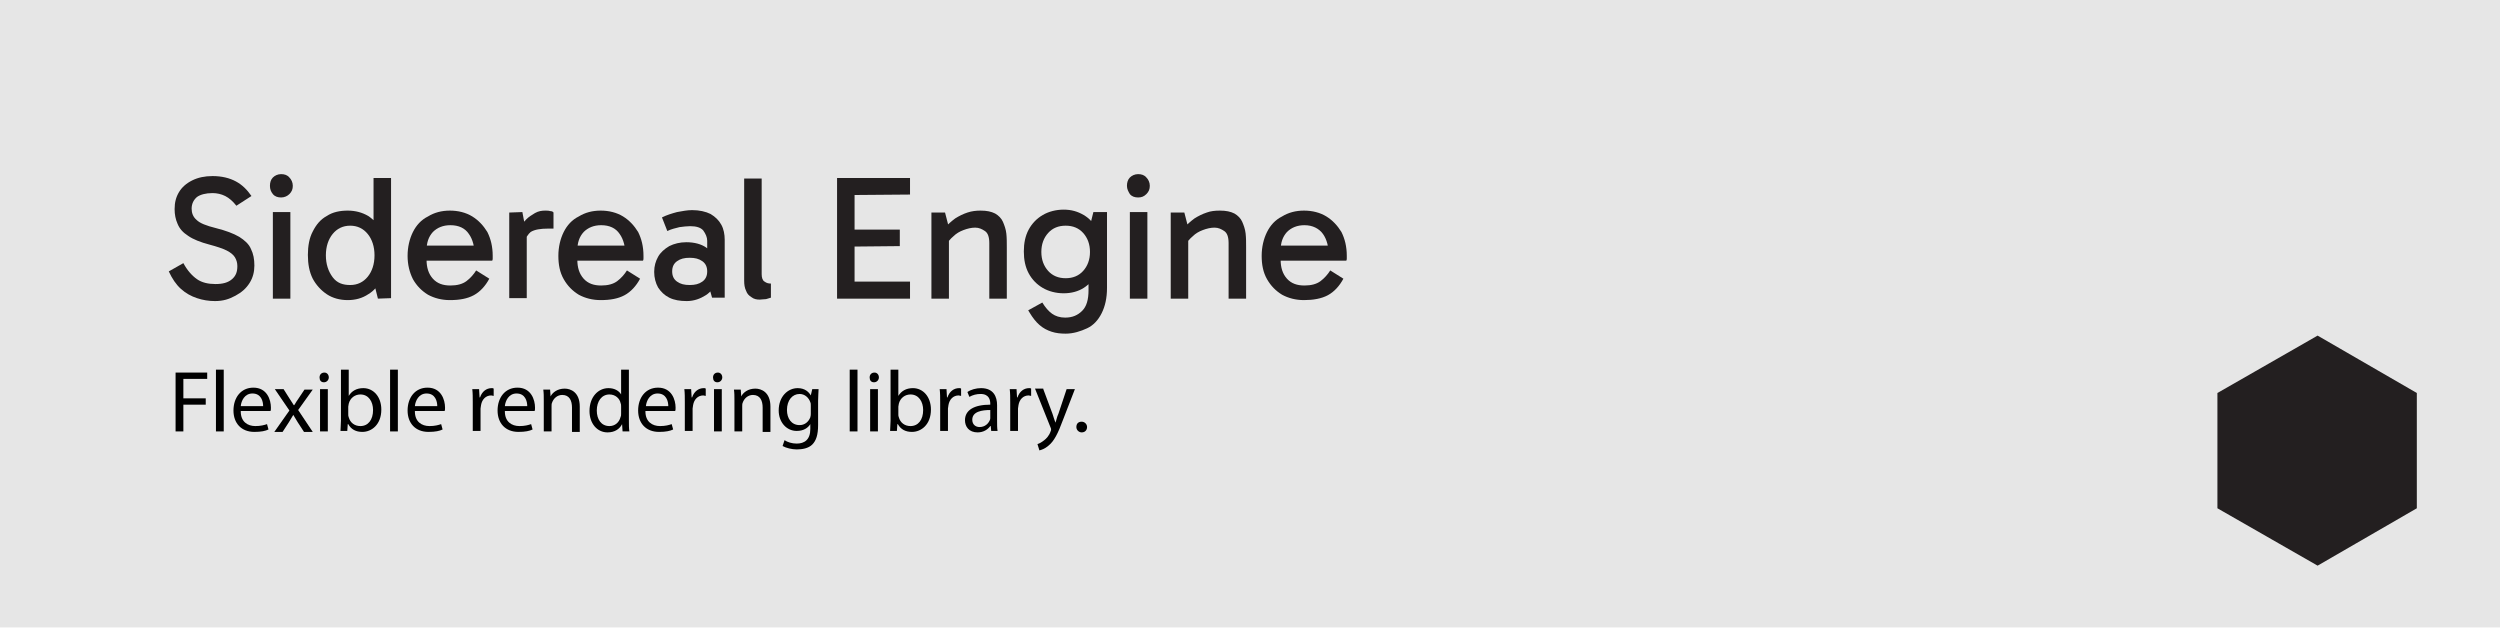
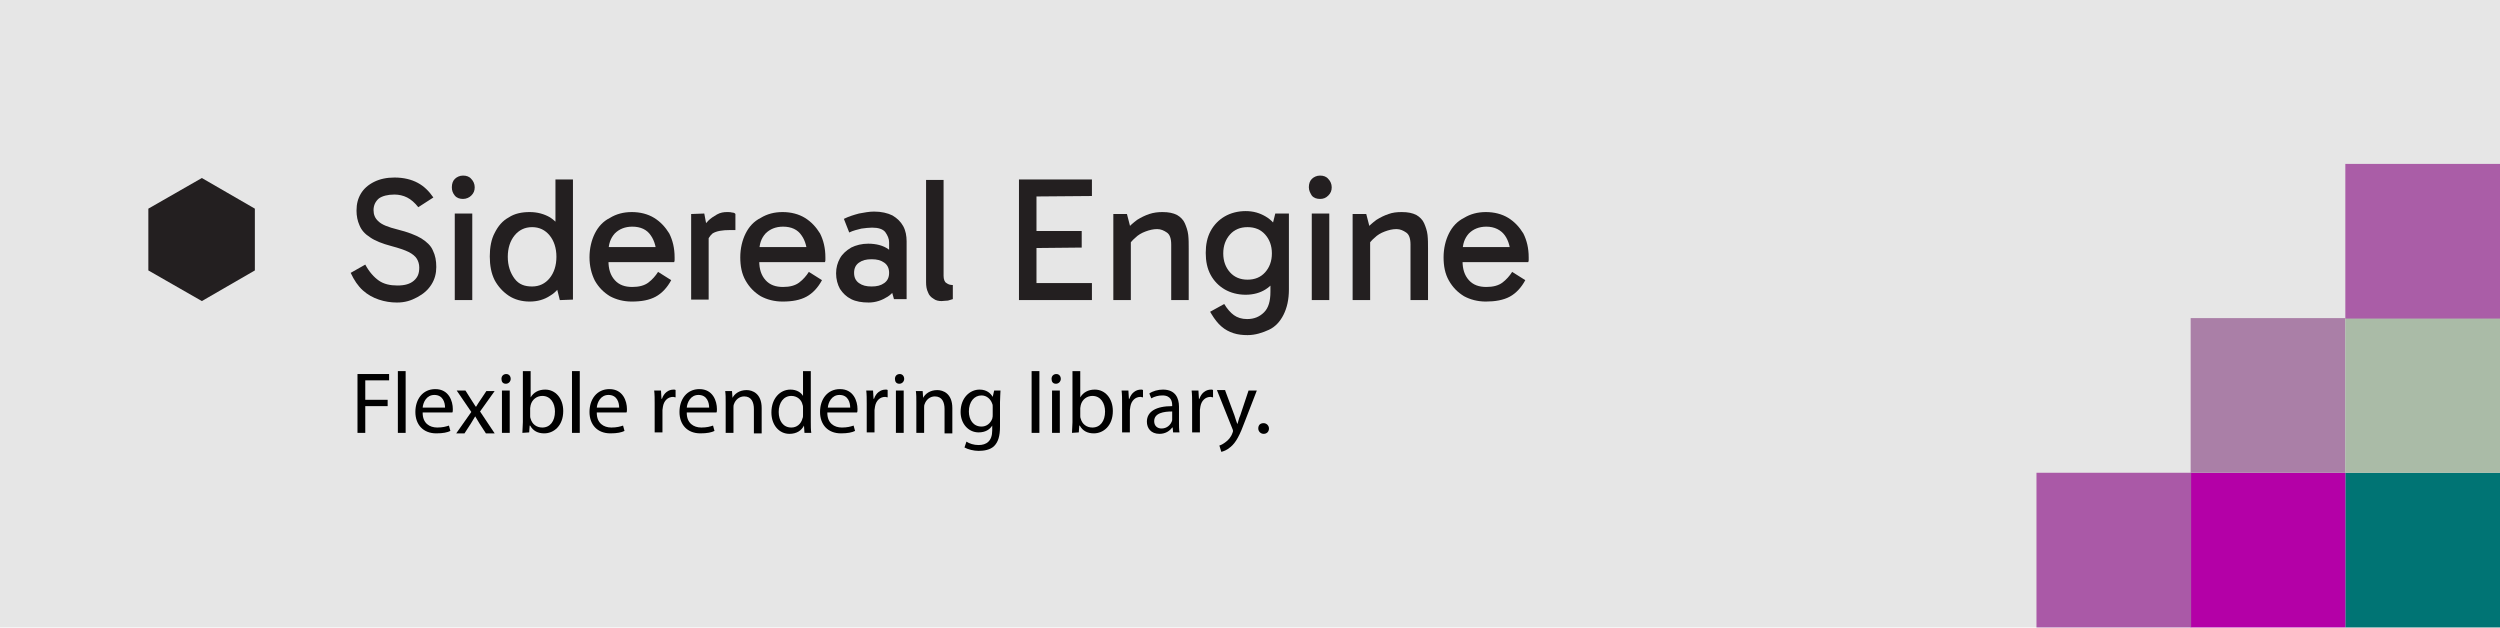
<svg xmlns="http://www.w3.org/2000/svg" version="1.1" id="Layer_1" x="0px" y="0px" viewBox="0 0 514 129" style="enable-background:new 0 0 514 129;" xml:space="preserve">
  <style type="text/css">
	.st0{fill:#E6E6E6;}
- 	.st1{fill:#231F20;}
+ 	.st1{fill:#007474;}
+ 	.st2{fill:#B400A7;}
+ 	.st3{fill:#AA59A7;}
+ 	.st4{fill:#AA7FA7;}
+ 	.st5{fill:#AABBA7;}
+ 	.st6{fill:#AA5DA7;}
+ 	.st7{fill:#231F20;}
</style>
  <rect class="st0" width="514" height="129" />
-   <polygon class="st1" points="455.9,80.8 455.9,104.5 476.5,116.3 496.9,104.5 496.9,80.8 476.5,69 " />
+   <g>
+     <rect x="482.2" y="97.2" class="st1" width="31.8" height="31.8" />
+     <rect x="450.4" y="97.2" class="st2" width="31.8" height="31.8" />
+     <rect x="418.7" y="97.2" class="st3" width="31.8" height="31.8" />
+     <rect x="450.4" y="65.4" class="st4" width="31.8" height="31.8" />
+     <rect x="482.2" y="65.4" class="st5" width="31.8" height="31.8" />
+     <rect x="482.2" y="33.7" class="st6" width="31.8" height="31.8" />
+   </g>
+   <polygon class="st7" points="30.5,42.9 30.5,55.6 41.5,61.9 52.4,55.6 52.4,42.9 41.5,36.6 " />
  <g>
    <g>
-       <path class="st1" d="M44.2,61.9c-1.3,0-2.5-0.2-3.7-0.6s-2.3-1-3.3-1.9s-1.8-2.1-2.5-3.6l3-1.7c0.8,1.5,1.8,2.6,2.8,3.3    s2.3,1,3.8,1s2.6-0.3,3.4-1s1.1-1.5,1.1-2.7c0-0.7-0.2-1.3-0.5-1.8s-0.9-1-1.7-1.4c-0.8-0.4-2-0.8-3.5-1.2    c-1.9-0.5-3.4-1.1-4.4-1.8c-1.1-0.7-1.8-1.5-2.2-2.5c-0.4-0.9-0.6-1.9-0.6-3c0-1.4,0.3-2.5,0.9-3.5s1.5-1.8,2.7-2.4    c1.2-0.6,2.6-0.9,4.2-0.9c1.9,0,3.5,0.4,4.8,1.1c1.3,0.7,2.3,1.7,3.2,3l-3.1,2c-0.7-0.9-1.5-1.6-2.3-2s-1.7-0.6-2.6-0.6    c-1.4,0-2.5,0.3-3.2,0.8c-0.7,0.6-1.1,1.4-1.1,2.4c0,0.9,0.3,1.7,1,2.3c0.7,0.7,2,1.2,4,1.7s3.6,1.1,4.8,1.8    c1.1,0.7,2,1.5,2.4,2.5c0.5,1,0.7,2.1,0.7,3.4c0,1.3-0.3,2.5-1,3.6s-1.6,1.9-2.9,2.6S45.9,61.9,44.2,61.9L44.2,61.9z" />
-       <path class="st1" d="M55.5,38.2c0-0.7,0.2-1.3,0.6-1.7s1-0.7,1.7-0.7s1.3,0.2,1.7,0.7c0.4,0.4,0.7,1,0.7,1.7s-0.2,1.2-0.7,1.7    c-0.4,0.4-1,0.7-1.7,0.7s-1.3-0.2-1.7-0.7S55.5,38.9,55.5,38.2z M59.7,61.4h-3.6V43.6h3.6V61.4z" />
-       <path class="st1" d="M71.5,61.7c-1.6,0-3.1-0.4-4.3-1.2c-1.2-0.8-2.2-1.9-2.9-3.2c-0.7-1.4-1-3-1-4.9c0-1.8,0.3-3.5,1-4.8    c0.7-1.4,1.6-2.5,2.9-3.2c1.2-0.8,2.7-1.1,4.3-1.1s3,0.4,4.2,1.1c1.2,0.8,2.1,1.8,2.8,3.2s1,3,1,4.8s-0.3,3.5-1,4.9    c-0.7,1.4-1.6,2.5-2.8,3.2C74.5,61.3,73.1,61.7,71.5,61.7z M72,58.6c1.5,0,2.7-0.6,3.6-1.7c0.9-1.1,1.4-2.6,1.4-4.4    s-0.5-3.3-1.4-4.4c-0.9-1.1-2.1-1.7-3.6-1.7s-2.7,0.6-3.6,1.7c-0.9,1.1-1.4,2.6-1.4,4.4c0,1.8,0.5,3.3,1.4,4.5S70.5,58.6,72,58.6    L72,58.6z M77.7,61.4l-0.9-3.6h0.4V47.7h-0.4V36.6h3.6v24.7L77.7,61.4L77.7,61.4z" />
-       <path class="st1" d="M92.5,61.7c-1.7,0-3.2-0.4-4.5-1.1c-1.3-0.8-2.3-1.8-3.1-3.2c-0.7-1.4-1.1-3-1.1-4.8s0.4-3.5,1.1-4.9    c0.7-1.4,1.7-2.5,3.1-3.2c1.3-0.8,2.8-1.2,4.5-1.2s3.3,0.4,4.6,1.2s2.3,1.9,3.1,3.2c0.7,1.4,1.1,3,1.1,4.9c0,0.2,0,0.3,0,0.5    s0,0.3-0.1,0.5H87.3v-3.1h11.3l-1,2.1c0-1.8-0.4-3.4-1.2-4.5c-0.8-1.2-2.1-1.8-3.8-1.8c-1.5,0-2.7,0.5-3.6,1.4    c-0.9,1-1.3,2.2-1.3,3.8v1.9c0,1.6,0.4,2.9,1.3,3.9c0.9,1,2.1,1.4,3.6,1.4c1.4,0,2.5-0.3,3.3-0.9s1.5-1.4,2-2.2l2.7,1.7    c-0.8,1.5-1.9,2.7-3.2,3.4C96.1,61.4,94.5,61.7,92.5,61.7L92.5,61.7z" />
-       <path class="st1" d="M107.4,43.6l0.9,4.8v12.9h-3.6V43.7L107.4,43.6L107.4,43.6z M107.7,49.9l-0.9-0.4v-2.6l0.3-0.4    c0.2-0.4,0.6-0.9,1.1-1.4s1.1-0.9,1.8-1.3c0.7-0.4,1.4-0.5,2.1-0.5c0.4,0,0.7,0,1,0.1c0.3,0,0.6,0.1,0.7,0.3V47h-1.1    c-1.6,0-2.8,0.2-3.6,0.7C108.6,48.1,108.1,48.9,107.7,49.9L107.7,49.9z" />
-       <path class="st1" d="M123.5,61.7c-1.7,0-3.2-0.4-4.5-1.1c-1.3-0.8-2.3-1.8-3.1-3.2s-1.1-3-1.1-4.8s0.4-3.5,1.1-4.9    c0.7-1.4,1.7-2.5,3.1-3.2c1.3-0.8,2.8-1.2,4.5-1.2s3.3,0.4,4.6,1.2s2.3,1.9,3.1,3.2c0.7,1.4,1.1,3,1.1,4.9c0,0.2,0,0.3,0,0.5    s0,0.3-0.1,0.5h-13.9v-3.1h11.3l-1,2.1c0-1.8-0.4-3.4-1.2-4.5c-0.8-1.2-2.1-1.8-3.8-1.8c-1.5,0-2.7,0.5-3.6,1.4    c-0.9,1-1.3,2.2-1.3,3.8v1.9c0,1.6,0.4,2.9,1.3,3.9c0.9,1,2.1,1.4,3.6,1.4c1.4,0,2.5-0.3,3.3-0.9s1.5-1.4,2-2.2l2.7,1.7    c-0.8,1.5-1.9,2.7-3.2,3.4C127.1,61.4,125.5,61.7,123.5,61.7L123.5,61.7z" />
-       <path class="st1" d="M141.2,61.9c-1.4,0-2.6-0.2-3.6-0.7s-1.7-1.2-2.3-2.1c-0.5-0.9-0.8-2-0.8-3.2s0.3-2.2,0.8-3.1    c0.5-0.9,1.3-1.6,2.3-2.2c1-0.5,2.2-0.8,3.5-0.8c1.7,0,3.1,0.4,4.1,1.1s1.7,1.8,2.2,3.1h-2v-4.5c0-0.7-0.3-1.4-0.8-2.1    c-0.5-0.6-1.4-0.9-2.7-0.9c-0.7,0-1.4,0.1-2.2,0.2c-0.8,0.2-1.7,0.4-2.5,0.8l-1.1-2.8c1-0.5,2-0.8,3.1-1.1    c1.1-0.2,2.1-0.4,3.1-0.4c1.5,0,2.8,0.3,3.8,0.8c1,0.6,1.7,1.3,2.2,2.2s0.7,2,0.7,3.1v11.9h-2.6l-0.9-3.2l1.9-0.5    c-0.4,1.4-1.2,2.5-2.3,3.2S142.7,61.9,141.2,61.9L141.2,61.9z M141.8,58.6c1.1,0,1.9-0.2,2.6-0.7c0.7-0.5,1-1.2,1-2.1    s-0.3-1.6-1-2.1s-1.5-0.7-2.6-0.7s-1.9,0.2-2.6,0.7c-0.7,0.5-1,1.2-1,2.1c0,0.9,0.3,1.6,1,2.1C139.9,58.4,140.7,58.6,141.8,58.6z" />
-       <path class="st1" d="M156.2,61.6c-0.6,0-1.2-0.1-1.7-0.5c-0.5-0.3-0.9-0.7-1.1-1.3c-0.3-0.6-0.4-1.3-0.4-2.1v-21h3.6v19.7    c0,0.7,0.2,1.3,0.6,1.5c0.4,0.3,0.8,0.4,1.3,0.4v2.9c-0.3,0.1-0.7,0.2-1,0.3C157,61.5,156.6,61.6,156.2,61.6L156.2,61.6z" />
-       <path class="st1" d="M174.9,40.1l0.8-1.2v19.6l-1-0.6h12.4v3.5h-15V36.6h15V40L174.9,40.1L174.9,40.1z M175,50.7v-3.5h10v3.4    L175,50.7L175,50.7z" />
-       <path class="st1" d="M201.6,43.3c1.3,0,2.2,0.2,3,0.6c0.7,0.4,1.3,1,1.6,1.7s0.6,1.5,0.7,2.4s0.1,1.8,0.1,2.8v10.6h-3.6V50    c0-1.3-0.3-2.1-0.9-2.5c-0.6-0.4-1.2-0.7-2-0.7s-1.6,0.2-2.4,0.5s-1.5,0.7-2.1,1.3c-0.6,0.5-1.1,1.1-1.5,1.8v-2h0.6v13h-3.6V43.7    h2.8l0.8,3.1l-0.9,0.1c0.7-0.8,1.4-1.4,2.2-2c0.8-0.5,1.6-0.9,2.5-1.2C199.8,43.4,200.7,43.3,201.6,43.3L201.6,43.3z" />
-       <path class="st1" d="M218.7,60.3c-1.6,0-3.1-0.4-4.3-1.1c-1.2-0.7-2.2-1.7-2.9-3c-0.7-1.3-1-2.8-1-4.5s0.3-3.2,1-4.5    s1.7-2.3,2.9-3c1.2-0.7,2.7-1.1,4.3-1.1c1.6,0,2.9,0.4,4.1,1.1c1.2,0.7,2.1,1.7,2.7,3c0.7,1.3,1,2.8,1,4.5s-0.3,3.2-1,4.5    s-1.6,2.3-2.7,3S220.3,60.3,218.7,60.3z M219.1,68.6c-1,0-2-0.1-2.9-0.4s-1.7-0.7-2.5-1.4c-0.7-0.6-1.4-1.5-2-2.5l-0.3-0.5    l2.9-1.6c0.6,1,1.3,1.8,2,2.3s1.6,0.8,2.7,0.8c1.5,0,2.6-0.5,3.5-1.4s1.3-2.3,1.3-4.2v-3.8h0.4v-8.7h-0.3l0.9-3.6h2.8v15.6    c0,2.1-0.4,3.8-1.1,5.2c-0.7,1.4-1.7,2.5-3,3.1S220.7,68.6,219.1,68.6L219.1,68.6z M219.1,57.2c1.5,0,2.7-0.5,3.6-1.5    s1.4-2.3,1.4-3.9c0-1.6-0.5-2.9-1.4-3.9s-2.1-1.5-3.6-1.5s-2.7,0.5-3.6,1.5s-1.4,2.3-1.4,3.9c0,1.6,0.5,2.9,1.4,3.9    S217.6,57.2,219.1,57.2z" />
-       <path class="st1" d="M231.7,38.2c0-0.7,0.2-1.3,0.6-1.7s1-0.7,1.7-0.7s1.3,0.2,1.7,0.7c0.4,0.4,0.7,1,0.7,1.7s-0.2,1.2-0.7,1.7    s-1,0.7-1.7,0.7s-1.3-0.2-1.7-0.7C232,39.4,231.7,38.9,231.7,38.2z M235.9,61.4h-3.6V43.6h3.6V61.4z" />
-       <path class="st1" d="M250.8,43.3c1.3,0,2.2,0.2,3,0.6c0.7,0.4,1.3,1,1.6,1.7c0.3,0.7,0.6,1.5,0.7,2.4c0.1,0.9,0.1,1.8,0.1,2.8    v10.6h-3.6V50c0-1.3-0.3-2.1-0.9-2.5s-1.2-0.7-2-0.7s-1.6,0.2-2.4,0.5s-1.5,0.7-2.1,1.3c-0.6,0.5-1.1,1.1-1.5,1.8v-2h0.6v13h-3.6    V43.7h2.8l0.8,3.1l-0.9,0.1c0.7-0.8,1.4-1.4,2.2-2c0.8-0.5,1.6-0.9,2.5-1.2C248.9,43.4,249.8,43.3,250.8,43.3L250.8,43.3z" />
-       <path class="st1" d="M268.1,61.7c-1.7,0-3.2-0.4-4.5-1.1c-1.3-0.8-2.3-1.8-3.1-3.2c-0.8-1.4-1.1-3-1.1-4.8s0.4-3.5,1.1-4.9    s1.7-2.5,3.1-3.2c1.3-0.8,2.8-1.2,4.5-1.2s3.3,0.4,4.6,1.2s2.3,1.9,3.1,3.2c0.7,1.4,1.1,3,1.1,4.9c0,0.2,0,0.3,0,0.5    s0,0.3-0.1,0.5h-13.9v-3.1h11.3l-1,2.1c0-1.8-0.4-3.4-1.2-4.5c-0.8-1.1-2.1-1.8-3.8-1.8c-1.5,0-2.7,0.5-3.6,1.4    c-0.9,1-1.3,2.2-1.3,3.8v1.9c0,1.6,0.4,2.9,1.3,3.9c0.9,1,2.1,1.4,3.6,1.4c1.4,0,2.5-0.3,3.3-0.9s1.5-1.4,2-2.2l2.7,1.7    c-0.8,1.5-1.9,2.7-3.2,3.4C271.7,61.4,270,61.7,268.1,61.7L268.1,61.7z" />
+       <path class="st7" d="M81.6,62.2c-1.3,0-2.5-0.2-3.7-0.6c-1.2-0.4-2.3-1-3.3-1.9s-1.8-2.1-2.5-3.6l3-1.7c0.8,1.5,1.8,2.6,2.8,3.3    c1,0.7,2.3,1,3.8,1s2.6-0.3,3.4-1c0.8-0.7,1.1-1.5,1.1-2.7c0-0.7-0.2-1.3-0.5-1.8s-0.9-1-1.7-1.4c-0.8-0.4-2-0.8-3.5-1.2    c-1.9-0.5-3.4-1.1-4.4-1.8c-1.1-0.7-1.8-1.5-2.2-2.5c-0.4-0.9-0.6-1.9-0.6-3c0-1.4,0.3-2.5,0.9-3.5s1.5-1.8,2.7-2.4    c1.2-0.6,2.6-0.9,4.2-0.9c1.9,0,3.5,0.4,4.8,1.1c1.3,0.7,2.3,1.7,3.2,3l-3.1,2c-0.7-0.9-1.5-1.6-2.3-2C82.9,40.2,82,40,81.1,40    c-1.4,0-2.5,0.3-3.2,0.8c-0.7,0.6-1.1,1.4-1.1,2.4c0,0.9,0.3,1.7,1,2.3c0.7,0.7,2,1.2,4,1.7s3.6,1.1,4.8,1.8    c1.1,0.7,2,1.5,2.4,2.5c0.5,1,0.7,2.1,0.7,3.4c0,1.3-0.3,2.5-1,3.6s-1.6,1.9-2.9,2.6S83.3,62.2,81.6,62.2L81.6,62.2z" />
+       <path class="st7" d="M92.9,38.5c0-0.7,0.2-1.3,0.6-1.7c0.4-0.4,1-0.7,1.7-0.7s1.3,0.2,1.7,0.7c0.4,0.4,0.7,1,0.7,1.7    c0,0.7-0.2,1.2-0.7,1.7c-0.4,0.4-1,0.7-1.7,0.7s-1.3-0.2-1.7-0.7C93.1,39.7,92.9,39.2,92.9,38.5z M97.1,61.7h-3.6V43.9h3.6V61.7z" />
+       <path class="st7" d="M108.9,62c-1.6,0-3.1-0.4-4.3-1.2c-1.2-0.8-2.2-1.9-2.9-3.2c-0.7-1.4-1-3-1-4.9c0-1.8,0.3-3.5,1-4.8    c0.7-1.4,1.6-2.5,2.9-3.2c1.2-0.8,2.7-1.1,4.3-1.1s3,0.4,4.2,1.1c1.2,0.8,2.1,1.8,2.8,3.2c0.7,1.4,1,3,1,4.8c0,1.8-0.3,3.5-1,4.9    s-1.6,2.5-2.8,3.2C111.9,61.6,110.5,62,108.9,62z M109.4,58.9c1.5,0,2.7-0.6,3.6-1.7c0.9-1.1,1.4-2.6,1.4-4.4s-0.5-3.3-1.4-4.4    c-0.9-1.1-2.1-1.7-3.6-1.7s-2.7,0.6-3.6,1.7c-0.9,1.1-1.4,2.6-1.4,4.4s0.5,3.3,1.4,4.5C106.7,58.5,107.9,58.9,109.4,58.9    L109.4,58.9z M115.1,61.7l-0.9-3.6h0.4V48h-0.4V36.9h3.6v24.7L115.1,61.7L115.1,61.7z" />
+       <path class="st7" d="M129.9,62c-1.7,0-3.2-0.4-4.5-1.1c-1.3-0.8-2.3-1.8-3.1-3.2c-0.7-1.4-1.1-3-1.1-4.8c0-1.8,0.4-3.5,1.1-4.9    s1.7-2.5,3.1-3.2c1.3-0.8,2.8-1.2,4.5-1.2s3.3,0.4,4.6,1.2c1.3,0.8,2.3,1.9,3.1,3.2c0.7,1.4,1.1,3,1.1,4.9c0,0.2,0,0.3,0,0.5    c0,0.2,0,0.3-0.1,0.5h-13.9v-3.1H136l-1,2.1c0-1.8-0.4-3.4-1.2-4.5c-0.8-1.2-2.1-1.8-3.8-1.8c-1.5,0-2.7,0.5-3.6,1.4    c-0.9,1-1.3,2.2-1.3,3.8v1.9c0,1.6,0.4,2.9,1.3,3.9c0.9,1,2.1,1.4,3.6,1.4c1.4,0,2.5-0.3,3.3-0.9c0.8-0.6,1.5-1.4,2-2.2l2.7,1.7    c-0.8,1.5-1.9,2.7-3.2,3.4C133.5,61.7,131.9,62,129.9,62L129.9,62z" />
+       <path class="st7" d="M144.8,43.9l0.9,4.8v12.9h-3.6V44L144.8,43.9L144.8,43.9z M145.1,50.2l-0.9-0.4v-2.6l0.3-0.4    c0.2-0.4,0.6-0.9,1.1-1.4s1.1-0.9,1.8-1.3c0.7-0.4,1.4-0.5,2.1-0.5c0.4,0,0.7,0,1,0.1c0.3,0,0.6,0.1,0.7,0.3v3.3h-1.1    c-1.6,0-2.8,0.2-3.6,0.7C146,48.4,145.5,49.2,145.1,50.2L145.1,50.2z" />
+       <path class="st7" d="M160.9,62c-1.7,0-3.2-0.4-4.5-1.1c-1.3-0.8-2.3-1.8-3.1-3.2c-0.8-1.4-1.1-3-1.1-4.8c0-1.8,0.4-3.5,1.1-4.9    s1.7-2.5,3.1-3.2c1.3-0.8,2.8-1.2,4.5-1.2s3.3,0.4,4.6,1.2c1.3,0.8,2.3,1.9,3.1,3.2c0.7,1.4,1.1,3,1.1,4.9c0,0.2,0,0.3,0,0.5    c0,0.2,0,0.3-0.1,0.5h-13.9v-3.1H167l-1,2.1c0-1.8-0.4-3.4-1.2-4.5c-0.8-1.2-2.1-1.8-3.8-1.8c-1.5,0-2.7,0.5-3.6,1.4    c-0.9,1-1.3,2.2-1.3,3.8v1.9c0,1.6,0.4,2.9,1.3,3.9c0.9,1,2.1,1.4,3.6,1.4c1.4,0,2.5-0.3,3.3-0.9c0.8-0.6,1.5-1.4,2-2.2l2.7,1.7    c-0.8,1.5-1.9,2.7-3.2,3.4C164.5,61.7,162.9,62,160.9,62L160.9,62z" />
+       <path class="st7" d="M178.6,62.2c-1.4,0-2.6-0.2-3.6-0.7s-1.7-1.2-2.3-2.1c-0.5-0.9-0.8-2-0.8-3.2c0-1.2,0.3-2.2,0.8-3.1    c0.5-0.9,1.3-1.6,2.3-2.2c1-0.5,2.2-0.8,3.5-0.8c1.7,0,3.1,0.4,4.1,1.1s1.7,1.8,2.2,3.1h-2v-4.5c0-0.7-0.3-1.4-0.8-2.1    c-0.5-0.6-1.4-0.9-2.7-0.9c-0.7,0-1.4,0.1-2.2,0.2c-0.8,0.2-1.7,0.4-2.5,0.8l-1.1-2.8c1-0.5,2-0.8,3.1-1.1    c1.1-0.2,2.1-0.4,3.1-0.4c1.5,0,2.8,0.3,3.8,0.8c1,0.6,1.7,1.3,2.2,2.2s0.7,2,0.7,3.1v11.9h-2.6l-0.9-3.2l1.9-0.5    c-0.4,1.4-1.2,2.5-2.3,3.2C181.4,61.7,180.1,62.2,178.6,62.2L178.6,62.2z M179.2,58.9c1.1,0,1.9-0.2,2.6-0.7c0.7-0.5,1-1.2,1-2.1    c0-0.9-0.3-1.6-1-2.1s-1.5-0.7-2.6-0.7s-1.9,0.2-2.6,0.7c-0.7,0.5-1,1.2-1,2.1c0,0.9,0.3,1.6,1,2.1    C177.3,58.7,178.1,58.9,179.2,58.9z" />
+       <path class="st7" d="M193.6,61.9c-0.6,0-1.2-0.1-1.7-0.5c-0.5-0.3-0.9-0.7-1.1-1.3c-0.3-0.6-0.4-1.3-0.4-2.1V37h3.6v19.7    c0,0.7,0.2,1.3,0.6,1.5c0.4,0.3,0.8,0.4,1.3,0.4v2.9c-0.3,0.1-0.7,0.2-1,0.3C194.4,61.8,194,61.9,193.6,61.9L193.6,61.9z" />
+       <path class="st7" d="M212.3,40.4l0.8-1.2v19.6l-1-0.6h12.4v3.5h-15V36.9h15v3.4L212.3,40.4L212.3,40.4z M212.4,51v-3.5h10v3.4    L212.4,51L212.4,51z" />
+       <path class="st7" d="M239,43.6c1.3,0,2.2,0.2,3,0.6c0.7,0.4,1.3,1,1.6,1.7c0.3,0.7,0.6,1.5,0.7,2.4s0.1,1.8,0.1,2.8v10.6h-3.6    V50.3c0-1.3-0.3-2.1-0.9-2.5c-0.6-0.4-1.2-0.7-2-0.7s-1.6,0.2-2.4,0.5c-0.8,0.3-1.5,0.7-2.1,1.3c-0.6,0.5-1.1,1.1-1.5,1.8v-2h0.6    v13h-3.6V44h2.8l0.8,3.1l-0.9,0.1c0.7-0.8,1.4-1.4,2.2-2c0.8-0.5,1.6-0.9,2.5-1.2C237.2,43.7,238.1,43.6,239,43.6L239,43.6z" />
+       <path class="st7" d="M256.1,60.6c-1.6,0-3.1-0.4-4.3-1.1s-2.2-1.7-2.9-3c-0.7-1.3-1-2.8-1-4.5c0-1.7,0.3-3.2,1-4.5    c0.7-1.3,1.7-2.3,2.9-3c1.2-0.7,2.7-1.1,4.3-1.1s2.9,0.4,4.1,1.1c1.2,0.7,2.1,1.7,2.7,3c0.7,1.3,1,2.8,1,4.5c0,1.7-0.3,3.2-1,4.5    c-0.7,1.3-1.6,2.3-2.7,3C259.1,60.2,257.7,60.6,256.1,60.6z M256.5,68.9c-1,0-2-0.1-2.9-0.4s-1.7-0.7-2.5-1.4    c-0.7-0.6-1.4-1.5-2-2.5l-0.3-0.5l2.9-1.6c0.6,1,1.3,1.8,2,2.3c0.7,0.5,1.6,0.8,2.7,0.8c1.5,0,2.6-0.5,3.5-1.4s1.3-2.3,1.3-4.2    v-3.8h0.4v-8.7h-0.3l0.9-3.6h2.8v15.6c0,2.1-0.4,3.8-1.1,5.2s-1.7,2.5-3,3.1C259.6,68.4,258.1,68.9,256.5,68.9L256.5,68.9z     M256.5,57.5c1.5,0,2.7-0.5,3.6-1.5c0.9-1,1.4-2.3,1.4-3.9c0-1.6-0.5-2.9-1.4-3.9s-2.1-1.5-3.6-1.5c-1.5,0-2.7,0.5-3.6,1.5    s-1.4,2.3-1.4,3.9s0.5,2.9,1.4,3.9S255,57.5,256.5,57.5z" />
+       <path class="st7" d="M269.1,38.5c0-0.7,0.2-1.3,0.6-1.7c0.4-0.4,1-0.7,1.7-0.7c0.7,0,1.3,0.2,1.7,0.7c0.4,0.4,0.7,1,0.7,1.7    c0,0.7-0.2,1.2-0.7,1.7s-1,0.7-1.7,0.7c-0.7,0-1.3-0.2-1.7-0.7C269.4,39.7,269.1,39.2,269.1,38.5z M273.3,61.7h-3.6V43.9h3.6V61.7    z" />
+       <path class="st7" d="M288.2,43.6c1.3,0,2.2,0.2,3,0.6c0.7,0.4,1.3,1,1.6,1.7c0.3,0.7,0.6,1.5,0.7,2.4s0.1,1.8,0.1,2.8v10.6H290    V50.3c0-1.3-0.3-2.1-0.9-2.5c-0.6-0.4-1.2-0.7-2-0.7c-0.8,0-1.6,0.2-2.4,0.5c-0.8,0.3-1.5,0.7-2.1,1.3c-0.6,0.5-1.1,1.1-1.5,1.8    v-2h0.6v13h-3.6V44h2.8l0.8,3.1l-0.9,0.1c0.7-0.8,1.4-1.4,2.2-2c0.8-0.5,1.6-0.9,2.5-1.2C286.3,43.7,287.2,43.6,288.2,43.6    L288.2,43.6z" />
+       <path class="st7" d="M305.5,62c-1.7,0-3.2-0.4-4.5-1.1c-1.3-0.8-2.3-1.8-3.1-3.2c-0.8-1.4-1.1-3-1.1-4.8c0-1.8,0.4-3.5,1.1-4.9    s1.7-2.5,3.1-3.2c1.3-0.8,2.8-1.2,4.5-1.2s3.3,0.4,4.6,1.2c1.3,0.8,2.3,1.9,3.1,3.2c0.7,1.4,1.1,3,1.1,4.9c0,0.2,0,0.3,0,0.5    c0,0.2,0,0.3-0.1,0.5h-13.9v-3.1h11.3l-1,2.1c0-1.8-0.4-3.4-1.2-4.5c-0.8-1.1-2.1-1.8-3.8-1.8c-1.5,0-2.7,0.5-3.6,1.4    c-0.9,1-1.3,2.2-1.3,3.8v1.9c0,1.6,0.4,2.9,1.3,3.9s2.1,1.4,3.6,1.4c1.4,0,2.5-0.3,3.3-0.9c0.8-0.6,1.5-1.4,2-2.2l2.7,1.7    c-0.8,1.5-1.9,2.7-3.2,3.4C309.1,61.7,307.4,62,305.5,62L305.5,62z" />
    </g>
    <g>
-       <path d="M36.1,76.6h6.5v1.3h-4.9v4h4.6v1.3h-4.6v5.5h-1.6V76.6z" />
-       <path d="M44.4,76H46v12.7h-1.6V76z" />
-       <path d="M49.5,84.6c0,2.1,1.4,3,3,3c1.1,0,1.8-0.2,2.4-0.4l0.3,1.1c-0.6,0.3-1.5,0.5-2.9,0.5c-2.7,0-4.3-1.8-4.3-4.4    s1.5-4.7,4.1-4.7c2.8,0,3.6,2.5,3.6,4.1c0,0.3,0,0.6-0.1,0.7H49.5z M54.1,83.5c0-1-0.4-2.6-2.2-2.6c-1.6,0-2.3,1.5-2.4,2.6H54.1z" />
-       <path d="M58.3,80l1.2,1.9c0.3,0.5,0.6,0.9,0.9,1.4h0.1c0.3-0.5,0.6-1,0.9-1.4l1.2-1.8h1.7l-3,4.2l3,4.5h-1.8l-1.3-2    c-0.3-0.5-0.6-1-0.9-1.5h0c-0.3,0.5-0.6,1-0.9,1.5l-1.3,2h-1.7l3.1-4.4L56.5,80H58.3z" />
-       <path d="M67.6,77.6c0,0.5-0.4,1-1,1c-0.6,0-0.9-0.4-0.9-1c0-0.6,0.4-1,1-1C67.2,76.6,67.6,77,67.6,77.6z M65.8,88.7V80h1.6v8.7    H65.8z" />
-       <path d="M70,88.7c0-0.6,0.1-1.5,0.1-2.2V76h1.6v5.4h0c0.6-1,1.6-1.6,3-1.6c2.1,0,3.7,1.8,3.7,4.4c0,3.1-2,4.6-3.9,4.6    c-1.3,0-2.3-0.5-2.9-1.6h-0.1l-0.1,1.4H70z M71.6,85.2c0,0.2,0,0.4,0.1,0.6c0.3,1.1,1.2,1.8,2.4,1.8c1.6,0,2.6-1.3,2.6-3.3    c0-1.7-0.9-3.2-2.6-3.2c-1.1,0-2.1,0.7-2.4,1.9c0,0.2-0.1,0.4-0.1,0.6V85.2z" />
-       <path d="M80.2,76h1.6v12.7h-1.6V76z" />
-       <path d="M85.3,84.6c0,2.1,1.4,3,3,3c1.1,0,1.8-0.2,2.4-0.4l0.3,1.1c-0.6,0.3-1.5,0.5-2.9,0.5c-2.7,0-4.3-1.8-4.3-4.4    s1.5-4.7,4.1-4.7c2.8,0,3.6,2.5,3.6,4.1c0,0.3,0,0.6-0.1,0.7H85.3z M89.9,83.5c0-1-0.4-2.6-2.2-2.6c-1.6,0-2.3,1.5-2.4,2.6H89.9z" />
-       <path d="M97.2,82.7c0-1,0-1.9-0.1-2.7h1.4l0.1,1.7h0.1c0.4-1.2,1.3-1.9,2.4-1.9c0.2,0,0.3,0,0.4,0.1v1.5c-0.2,0-0.3-0.1-0.5-0.1    c-1.1,0-1.9,0.8-2.1,2c0,0.2-0.1,0.5-0.1,0.7v4.6h-1.6V82.7z" />
-       <path d="M103.8,84.6c0,2.1,1.4,3,3,3c1.1,0,1.8-0.2,2.4-0.4l0.3,1.1c-0.6,0.3-1.5,0.5-2.9,0.5c-2.7,0-4.3-1.8-4.3-4.4    s1.5-4.7,4.1-4.7c2.8,0,3.6,2.5,3.6,4.1c0,0.3,0,0.6-0.1,0.7H103.8z M108.4,83.5c0-1-0.4-2.6-2.2-2.6c-1.6,0-2.3,1.5-2.4,2.6    H108.4z" />
-       <path d="M111.8,82.4c0-0.9,0-1.6-0.1-2.3h1.4l0.1,1.4h0c0.4-0.8,1.4-1.6,2.9-1.6c1.2,0,3.1,0.7,3.1,3.7v5.2h-1.6v-5    c0-1.4-0.5-2.6-2-2.6c-1,0-1.8,0.7-2.1,1.6c-0.1,0.2-0.1,0.5-0.1,0.7v5.2h-1.6V82.4z" />
-       <path d="M129.3,76v10.5c0,0.8,0,1.6,0.1,2.2h-1.4l-0.1-1.5h0c-0.5,1-1.5,1.7-3,1.7c-2.1,0-3.7-1.8-3.7-4.4c0-2.9,1.8-4.7,3.9-4.7    c1.3,0,2.2,0.6,2.6,1.3h0V76H129.3z M127.7,83.6c0-0.2,0-0.5-0.1-0.7c-0.2-1-1.1-1.8-2.3-1.8c-1.6,0-2.6,1.4-2.6,3.3    c0,1.8,0.9,3.2,2.6,3.2c1.1,0,2-0.7,2.3-1.9c0.1-0.2,0.1-0.4,0.1-0.7V83.6z" />
-       <path d="M132.7,84.6c0,2.1,1.4,3,3,3c1.1,0,1.8-0.2,2.4-0.4l0.3,1.1c-0.6,0.3-1.5,0.5-2.9,0.5c-2.7,0-4.3-1.8-4.3-4.4    s1.5-4.7,4.1-4.7c2.8,0,3.6,2.5,3.6,4.1c0,0.3,0,0.6-0.1,0.7H132.7z M137.4,83.5c0-1-0.4-2.6-2.2-2.6c-1.6,0-2.3,1.5-2.4,2.6    H137.4z" />
-       <path d="M140.8,82.7c0-1,0-1.9-0.1-2.7h1.4l0.1,1.7h0.1c0.4-1.2,1.3-1.9,2.4-1.9c0.2,0,0.3,0,0.4,0.1v1.5c-0.2,0-0.3-0.1-0.5-0.1    c-1.1,0-1.9,0.8-2.1,2c0,0.2-0.1,0.5-0.1,0.7v4.6h-1.6V82.7z" />
-       <path d="M148.5,77.6c0,0.5-0.4,1-1,1c-0.6,0-0.9-0.4-0.9-1c0-0.6,0.4-1,1-1C148.1,76.6,148.5,77,148.5,77.6z M146.8,88.7V80h1.6    v8.7H146.8z" />
-       <path d="M151,82.4c0-0.9,0-1.6-0.1-2.3h1.4l0.1,1.4h0c0.4-0.8,1.4-1.6,2.9-1.6c1.2,0,3.1,0.7,3.1,3.7v5.2h-1.6v-5    c0-1.4-0.5-2.6-2-2.6c-1,0-1.8,0.7-2.1,1.6c-0.1,0.2-0.1,0.5-0.1,0.7v5.2H151V82.4z" />
-       <path d="M168.3,80c0,0.6-0.1,1.3-0.1,2.4v5c0,2-0.4,3.2-1.2,4c-0.8,0.8-2.1,1-3.2,1c-1,0-2.2-0.3-2.9-0.7l0.4-1.2    c0.6,0.4,1.5,0.7,2.5,0.7c1.6,0,2.8-0.8,2.8-3v-1h0c-0.5,0.8-1.4,1.4-2.8,1.4c-2.1,0-3.7-1.8-3.7-4.2c0-2.9,1.9-4.6,3.9-4.6    c1.5,0,2.3,0.8,2.7,1.5h0L167,80H168.3z M166.7,83.4c0-0.3,0-0.5-0.1-0.7c-0.3-0.9-1.1-1.7-2.2-1.7c-1.5,0-2.6,1.3-2.6,3.3    c0,1.7,0.9,3.1,2.6,3.1c1,0,1.8-0.6,2.2-1.6c0.1-0.3,0.1-0.6,0.1-0.8V83.4z" />
-       <path d="M174.7,76h1.6v12.7h-1.6V76z" />
-       <path d="M180.7,77.6c0,0.5-0.4,1-1,1c-0.6,0-0.9-0.4-0.9-1c0-0.6,0.4-1,1-1C180.3,76.6,180.7,77,180.7,77.6z M178.9,88.7V80h1.6    v8.7H178.9z" />
-       <path d="M183,88.7c0-0.6,0.1-1.5,0.1-2.2V76h1.6v5.4h0c0.6-1,1.6-1.6,3-1.6c2.1,0,3.7,1.8,3.7,4.4c0,3.1-2,4.6-3.9,4.6    c-1.3,0-2.3-0.5-2.9-1.6h-0.1l-0.1,1.4H183z M184.7,85.2c0,0.2,0,0.4,0.1,0.6c0.3,1.1,1.2,1.8,2.4,1.8c1.6,0,2.6-1.3,2.6-3.3    c0-1.7-0.9-3.2-2.6-3.2c-1.1,0-2.1,0.7-2.4,1.9c0,0.2-0.1,0.4-0.1,0.6V85.2z" />
-       <path d="M193.3,82.7c0-1,0-1.9-0.1-2.7h1.4l0.1,1.7h0.1c0.4-1.2,1.3-1.9,2.4-1.9c0.2,0,0.3,0,0.4,0.1v1.5c-0.2,0-0.3-0.1-0.5-0.1    c-1.1,0-1.9,0.8-2.1,2c0,0.2-0.1,0.5-0.1,0.7v4.6h-1.6V82.7z" />
-       <path d="M203.8,88.7l-0.1-1.1h-0.1c-0.5,0.7-1.4,1.3-2.6,1.3c-1.8,0-2.6-1.2-2.6-2.5c0-2.1,1.9-3.2,5.2-3.2V83c0-0.7-0.2-2-2-2    c-0.8,0-1.6,0.2-2.3,0.6l-0.4-1c0.7-0.5,1.8-0.8,2.8-0.8c2.6,0,3.3,1.8,3.3,3.5v3.2c0,0.8,0,1.5,0.1,2.1H203.8z M203.6,84.3    c-1.7,0-3.7,0.3-3.7,2c0,1,0.7,1.5,1.5,1.5c1.1,0,1.8-0.7,2.1-1.4c0.1-0.2,0.1-0.3,0.1-0.5V84.3z" />
-       <path d="M207.7,82.7c0-1,0-1.9-0.1-2.7h1.4l0.1,1.7h0.1c0.4-1.2,1.3-1.9,2.4-1.9c0.2,0,0.3,0,0.4,0.1v1.5c-0.2,0-0.3-0.1-0.5-0.1    c-1.1,0-1.9,0.8-2.1,2c0,0.2-0.1,0.5-0.1,0.7v4.6h-1.6V82.7z" />
-       <path d="M214.5,80l1.9,5.1c0.2,0.6,0.4,1.3,0.6,1.8h0c0.2-0.5,0.3-1.2,0.6-1.8l1.7-5.1h1.7l-2.4,6.2c-1.1,3-1.9,4.5-3,5.4    c-0.8,0.7-1.5,0.9-1.9,1l-0.4-1.3c0.4-0.1,0.9-0.4,1.4-0.8c0.4-0.3,1-0.9,1.3-1.8c0.1-0.2,0.1-0.3,0.1-0.4s0-0.2-0.1-0.4l-3.2-8    H214.5z" />
-       <path d="M221.3,87.8c0-0.7,0.4-1.1,1.1-1.1c0.6,0,1.1,0.5,1.1,1.1c0,0.6-0.4,1.1-1.1,1.1C221.8,88.9,221.3,88.4,221.3,87.8z" />
+       <path d="M73.5,76.9H80v1.3h-4.9v4h4.6v1.3h-4.6V89h-1.6V76.9z" />
+       <path d="M81.8,76.3h1.6V89h-1.6V76.3z" />
+       <path d="M86.9,84.9c0,2.1,1.4,3,3,3c1.1,0,1.8-0.2,2.4-0.4l0.3,1.1c-0.6,0.3-1.5,0.5-2.9,0.5c-2.7,0-4.3-1.8-4.3-4.4    s1.5-4.7,4.1-4.7c2.8,0,3.6,2.5,3.6,4.1c0,0.3,0,0.6-0.1,0.7h-6.1V84.9z M91.5,83.8c0-1-0.4-2.6-2.2-2.6c-1.6,0-2.3,1.5-2.4,2.6    H91.5z" />
+       <path d="M95.7,80.3l1.2,1.9c0.3,0.5,0.6,0.9,0.9,1.4h0.1c0.3-0.5,0.6-1,0.9-1.4l1.2-1.8h1.7l-3,4.2l3,4.5h-1.8l-1.3-2    c-0.3-0.5-0.6-1-0.9-1.5l0,0c-0.3,0.5-0.6,1-0.9,1.5l-1.3,2h-1.7l3.1-4.4l-3-4.4H95.7z" />
+       <path d="M105,77.9c0,0.5-0.4,1-1,1c-0.6,0-0.9-0.4-0.9-1s0.4-1,1-1C104.6,76.9,105,77.3,105,77.9z M103.2,89v-8.7h1.6V89H103.2z" />
+       <path d="M107.4,89c0-0.6,0.1-1.5,0.1-2.2V76.3h1.6v5.4l0,0c0.6-1,1.6-1.6,3-1.6c2.1,0,3.7,1.8,3.7,4.4c0,3.1-2,4.6-3.9,4.6    c-1.3,0-2.3-0.5-2.9-1.6h-0.1l-0.1,1.4L107.4,89L107.4,89z M109,85.5c0,0.2,0,0.4,0.1,0.6c0.3,1.1,1.2,1.8,2.4,1.8    c1.6,0,2.6-1.3,2.6-3.3c0-1.7-0.9-3.2-2.6-3.2c-1.1,0-2.1,0.7-2.4,1.9c0,0.2-0.1,0.4-0.1,0.6V85.5z" />
+       <path d="M117.6,76.3h1.6V89h-1.6V76.3z" />
+       <path d="M122.7,84.9c0,2.1,1.4,3,3,3c1.1,0,1.8-0.2,2.4-0.4l0.3,1.1c-0.6,0.3-1.5,0.5-2.9,0.5c-2.7,0-4.3-1.8-4.3-4.4    s1.5-4.7,4.1-4.7c2.8,0,3.6,2.5,3.6,4.1c0,0.3,0,0.6-0.1,0.7h-6.1V84.9z M127.3,83.8c0-1-0.4-2.6-2.2-2.6c-1.6,0-2.3,1.5-2.4,2.6    H127.3z" />
+       <path d="M134.6,83c0-1,0-1.9-0.1-2.7h1.4L136,82h0.1c0.4-1.2,1.3-1.9,2.4-1.9c0.2,0,0.3,0,0.4,0.1v1.5c-0.2,0-0.3-0.1-0.5-0.1    c-1.1,0-1.9,0.8-2.1,2c0,0.2-0.1,0.5-0.1,0.7v4.6h-1.6C134.6,88.9,134.6,83,134.6,83z" />
+       <path d="M141.2,84.9c0,2.1,1.4,3,3,3c1.1,0,1.8-0.2,2.4-0.4l0.3,1.1c-0.6,0.3-1.5,0.5-2.9,0.5c-2.7,0-4.3-1.8-4.3-4.4    s1.5-4.7,4.1-4.7c2.8,0,3.6,2.5,3.6,4.1c0,0.3,0,0.6-0.1,0.7h-6.1V84.9z M145.8,83.8c0-1-0.4-2.6-2.2-2.6c-1.6,0-2.3,1.5-2.4,2.6    H145.8z" />
+       <path d="M149.2,82.7c0-0.9,0-1.6-0.1-2.3h1.4l0.1,1.4l0,0c0.4-0.8,1.4-1.6,2.9-1.6c1.2,0,3.1,0.7,3.1,3.7v5.2H155v-5    c0-1.4-0.5-2.6-2-2.6c-1,0-1.8,0.7-2.1,1.6c-0.1,0.2-0.1,0.5-0.1,0.7V89h-1.6C149.2,89,149.2,82.7,149.2,82.7z" />
+       <path d="M166.7,76.3v10.5c0,0.8,0,1.6,0.1,2.2h-1.4l-0.1-1.5l0,0c-0.5,1-1.5,1.7-3,1.7c-2.1,0-3.7-1.8-3.7-4.4    c0-2.9,1.8-4.7,3.9-4.7c1.3,0,2.2,0.6,2.6,1.3l0,0v-5.1H166.7z M165.1,83.9c0-0.2,0-0.5-0.1-0.7c-0.2-1-1.1-1.8-2.3-1.8    c-1.6,0-2.6,1.4-2.6,3.3c0,1.8,0.9,3.2,2.6,3.2c1.1,0,2-0.7,2.3-1.9c0.1-0.2,0.1-0.4,0.1-0.7V83.9z" />
+       <path d="M170.1,84.9c0,2.1,1.4,3,3,3c1.1,0,1.8-0.2,2.4-0.4l0.3,1.1c-0.6,0.3-1.5,0.5-2.9,0.5c-2.7,0-4.3-1.8-4.3-4.4    s1.5-4.7,4.1-4.7c2.8,0,3.6,2.5,3.6,4.1c0,0.3,0,0.6-0.1,0.7h-6.1V84.9z M174.8,83.8c0-1-0.4-2.6-2.2-2.6c-1.6,0-2.3,1.5-2.4,2.6    H174.8z" />
+       <path d="M178.2,83c0-1,0-1.9-0.1-2.7h1.4l0.1,1.7h0.1c0.4-1.2,1.3-1.9,2.4-1.9c0.2,0,0.3,0,0.4,0.1v1.5c-0.2,0-0.3-0.1-0.5-0.1    c-1.1,0-1.9,0.8-2.1,2c0,0.2-0.1,0.5-0.1,0.7v4.6h-1.6L178.2,83L178.2,83z" />
+       <path d="M185.9,77.9c0,0.5-0.4,1-1,1s-0.9-0.4-0.9-1s0.4-1,1-1C185.5,76.9,185.9,77.3,185.9,77.9z M184.2,89v-8.7h1.6V89H184.2z" />
+       <path d="M188.4,82.7c0-0.9,0-1.6-0.1-2.3h1.4l0.1,1.4l0,0c0.4-0.8,1.4-1.6,2.9-1.6c1.2,0,3.1,0.7,3.1,3.7v5.2h-1.6v-5    c0-1.4-0.5-2.6-2-2.6c-1,0-1.8,0.7-2.1,1.6c-0.1,0.2-0.1,0.5-0.1,0.7V89h-1.6V82.7z" />
+       <path d="M205.7,80.3c0,0.6-0.1,1.3-0.1,2.4v5c0,2-0.4,3.2-1.2,4s-2.1,1-3.2,1c-1,0-2.2-0.3-2.9-0.7l0.4-1.2    c0.6,0.4,1.5,0.7,2.5,0.7c1.6,0,2.8-0.8,2.8-3v-1l0,0c-0.5,0.8-1.4,1.4-2.8,1.4c-2.1,0-3.7-1.8-3.7-4.2c0-2.9,1.9-4.6,3.9-4.6    c1.5,0,2.3,0.8,2.7,1.5l0,0l0.3-1.3H205.7z M204.1,83.7c0-0.3,0-0.5-0.1-0.7c-0.3-0.9-1.1-1.7-2.2-1.7c-1.5,0-2.6,1.3-2.6,3.3    c0,1.7,0.9,3.1,2.6,3.1c1,0,1.8-0.6,2.2-1.6c0.1-0.3,0.1-0.6,0.1-0.8V83.7z" />
+       <path d="M212.1,76.3h1.6V89h-1.6V76.3z" />
+       <path d="M218.1,77.9c0,0.5-0.4,1-1,1s-0.9-0.4-0.9-1s0.4-1,1-1C217.7,76.9,218.1,77.3,218.1,77.9z M216.3,89v-8.7h1.6V89H216.3z" />
+       <path d="M220.4,89c0-0.6,0.1-1.5,0.1-2.2V76.3h1.6v5.4l0,0c0.6-1,1.6-1.6,3-1.6c2.1,0,3.7,1.8,3.7,4.4c0,3.1-2,4.6-3.9,4.6    c-1.3,0-2.3-0.5-2.9-1.6h-0.1l-0.1,1.4L220.4,89L220.4,89z M222.1,85.5c0,0.2,0,0.4,0.1,0.6c0.3,1.1,1.2,1.8,2.4,1.8    c1.6,0,2.6-1.3,2.6-3.3c0-1.7-0.9-3.2-2.6-3.2c-1.1,0-2.1,0.7-2.4,1.9c0,0.2-0.1,0.4-0.1,0.6V85.5z" />
+       <path d="M230.7,83c0-1,0-1.9-0.1-2.7h1.4l0.1,1.7h0.1c0.4-1.2,1.3-1.9,2.4-1.9c0.2,0,0.3,0,0.4,0.1v1.5c-0.2,0-0.3-0.1-0.5-0.1    c-1.1,0-1.9,0.8-2.1,2c0,0.2-0.1,0.5-0.1,0.7v4.6h-1.6L230.7,83L230.7,83z" />
+       <path d="M241.2,89l-0.1-1.1H241c-0.5,0.7-1.4,1.3-2.6,1.3c-1.8,0-2.6-1.2-2.6-2.5c0-2.1,1.9-3.2,5.2-3.2v-0.2c0-0.7-0.2-2-2-2    c-0.8,0-1.6,0.2-2.3,0.6l-0.4-1c0.7-0.5,1.8-0.8,2.8-0.8c2.6,0,3.3,1.8,3.3,3.5v3.2c0,0.8,0,1.5,0.1,2.1h-1.3V89z M241,84.6    c-1.7,0-3.7,0.3-3.7,2c0,1,0.7,1.5,1.5,1.5c1.1,0,1.8-0.7,2.1-1.4c0.1-0.2,0.1-0.3,0.1-0.5L241,84.6L241,84.6z" />
+       <path d="M245.1,83c0-1,0-1.9-0.1-2.7h1.4l0.1,1.7h0.1c0.4-1.2,1.3-1.9,2.4-1.9c0.2,0,0.3,0,0.4,0.1v1.5c-0.2,0-0.3-0.1-0.5-0.1    c-1.1,0-1.9,0.8-2.1,2c0,0.2-0.1,0.5-0.1,0.7v4.6h-1.6L245.1,83L245.1,83z" />
+       <path d="M251.9,80.3l1.9,5.1c0.2,0.6,0.4,1.3,0.6,1.8l0,0c0.2-0.5,0.3-1.2,0.6-1.8l1.7-5.1h1.7l-2.4,6.2c-1.1,3-1.9,4.5-3,5.4    c-0.8,0.7-1.5,0.9-1.9,1l-0.4-1.3c0.4-0.1,0.9-0.4,1.4-0.8c0.4-0.3,1-0.9,1.3-1.8c0.1-0.2,0.1-0.3,0.1-0.4s0-0.2-0.1-0.4l-3.2-8    h1.7V80.3z" />
+       <path d="M258.7,88.1c0-0.7,0.4-1.1,1.1-1.1c0.6,0,1.1,0.5,1.1,1.1s-0.4,1.1-1.1,1.1C259.2,89.2,258.7,88.7,258.7,88.1z" />
    </g>
  </g>
</svg>
